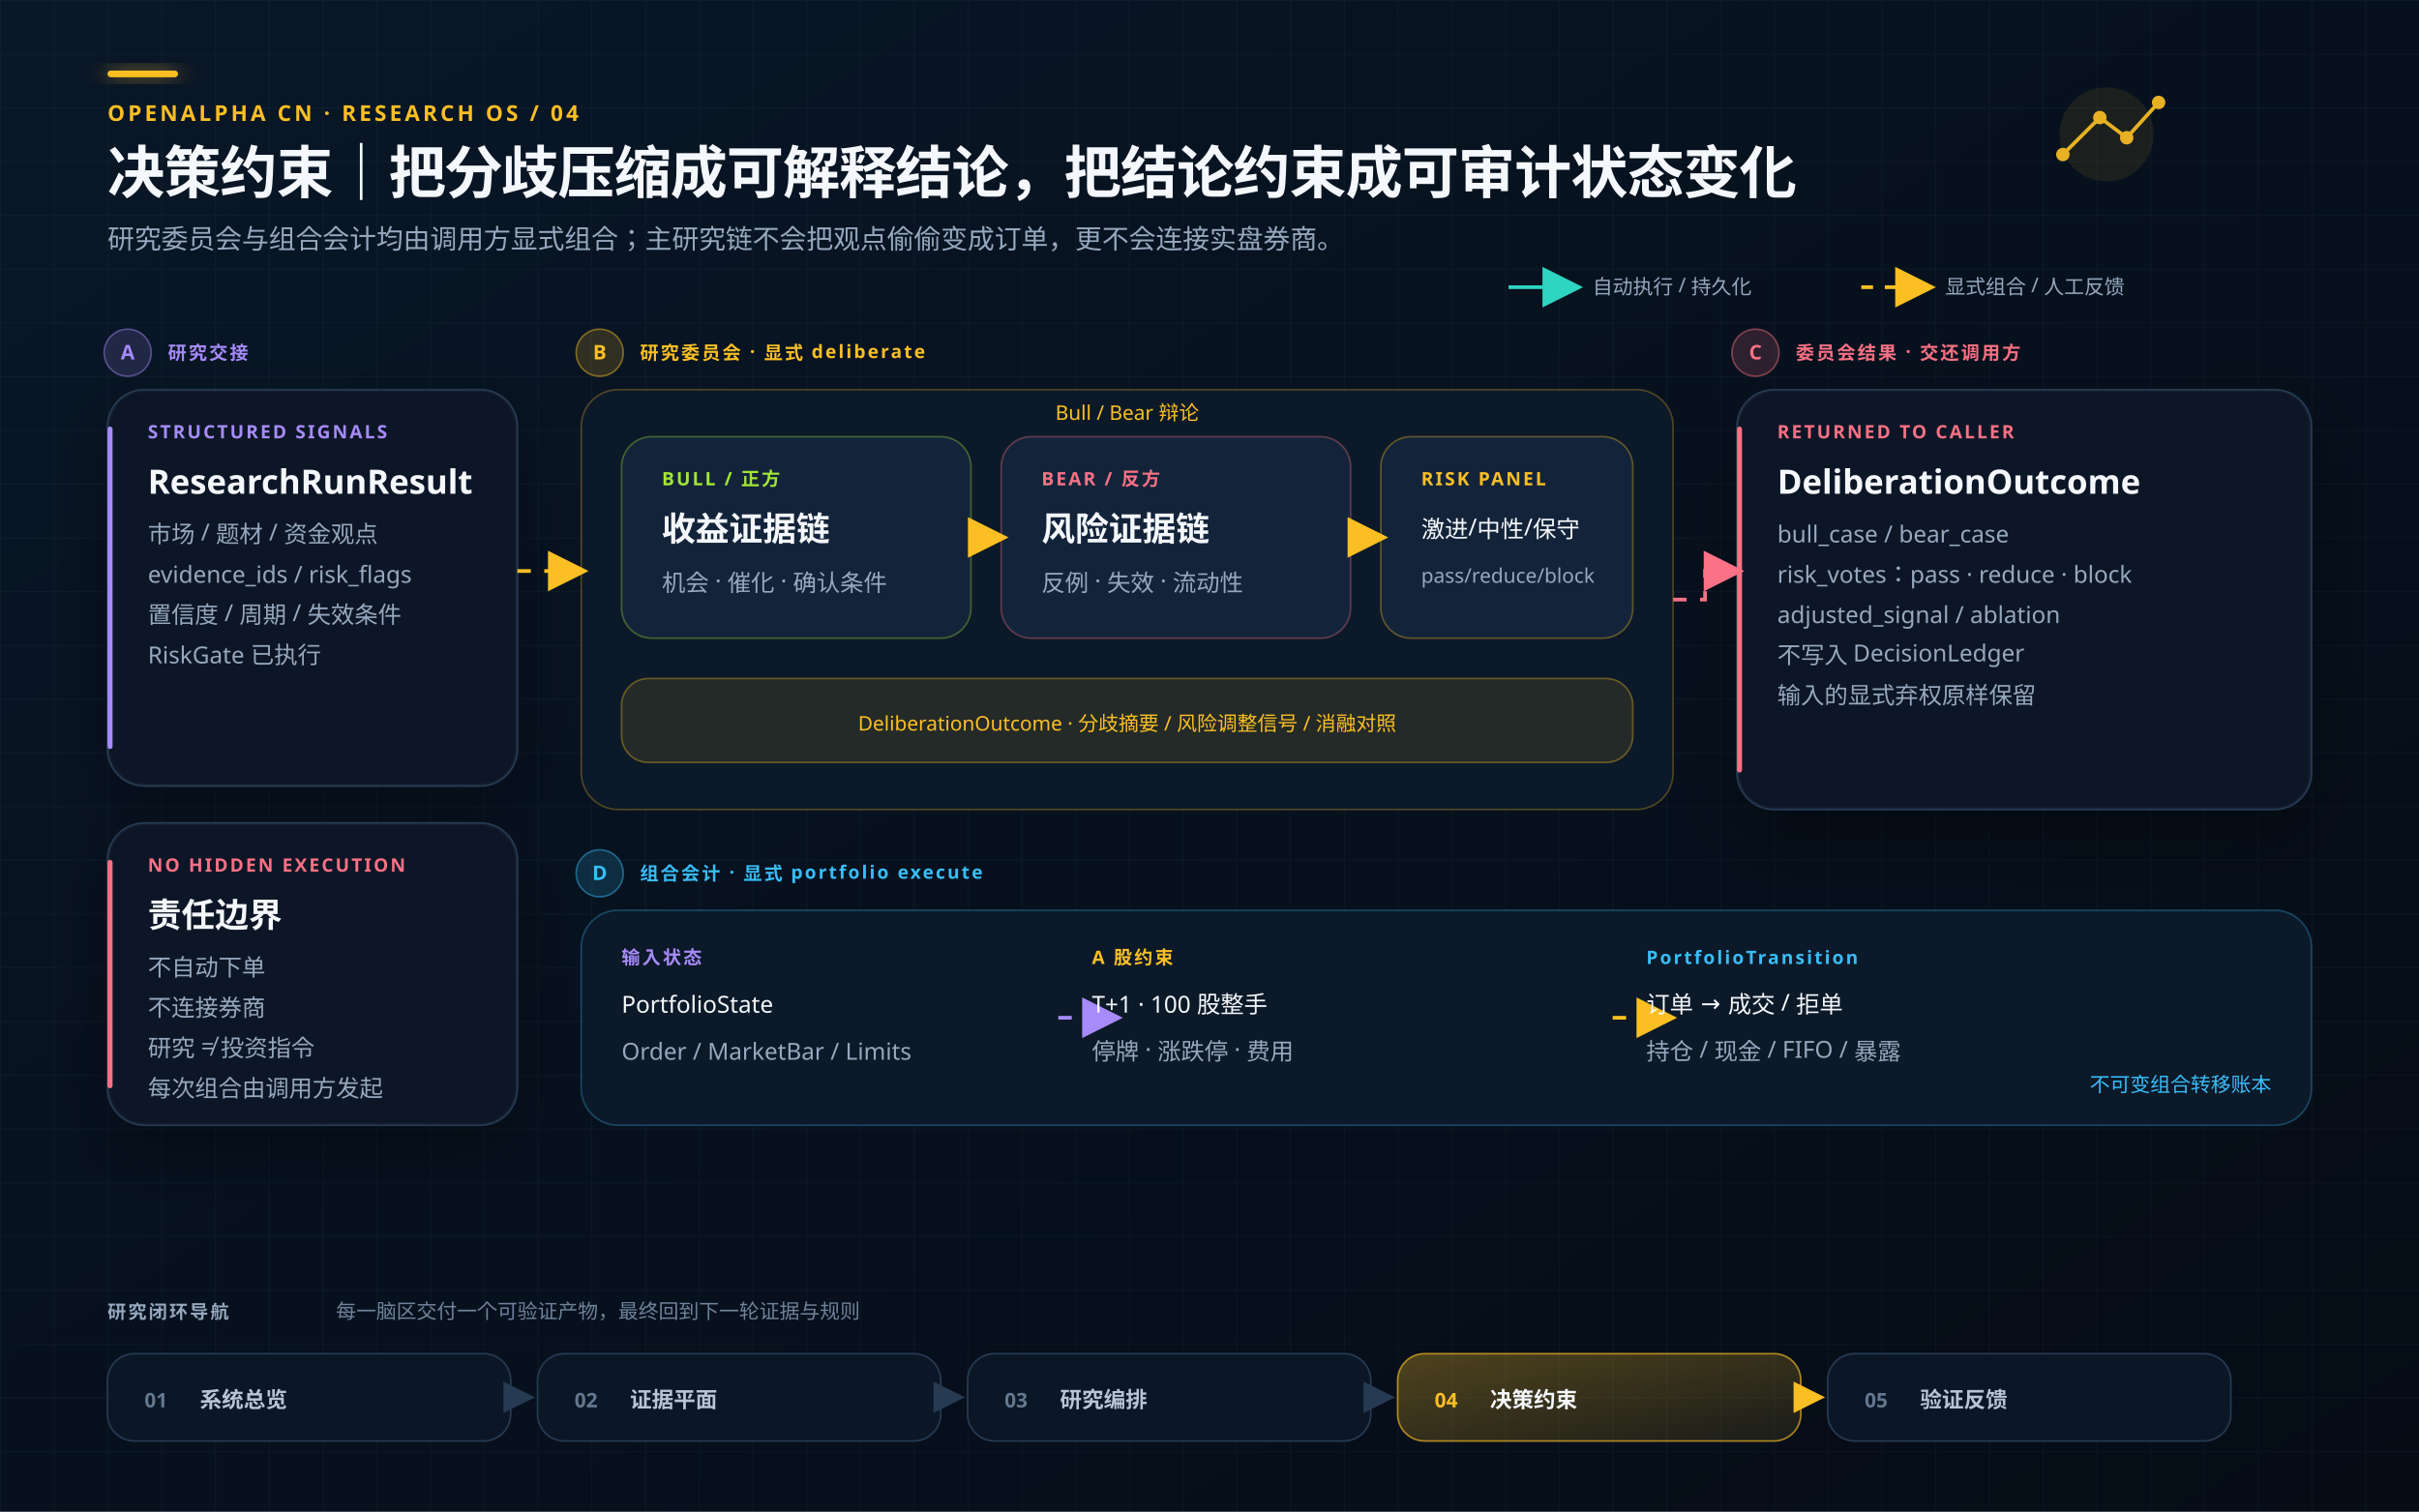
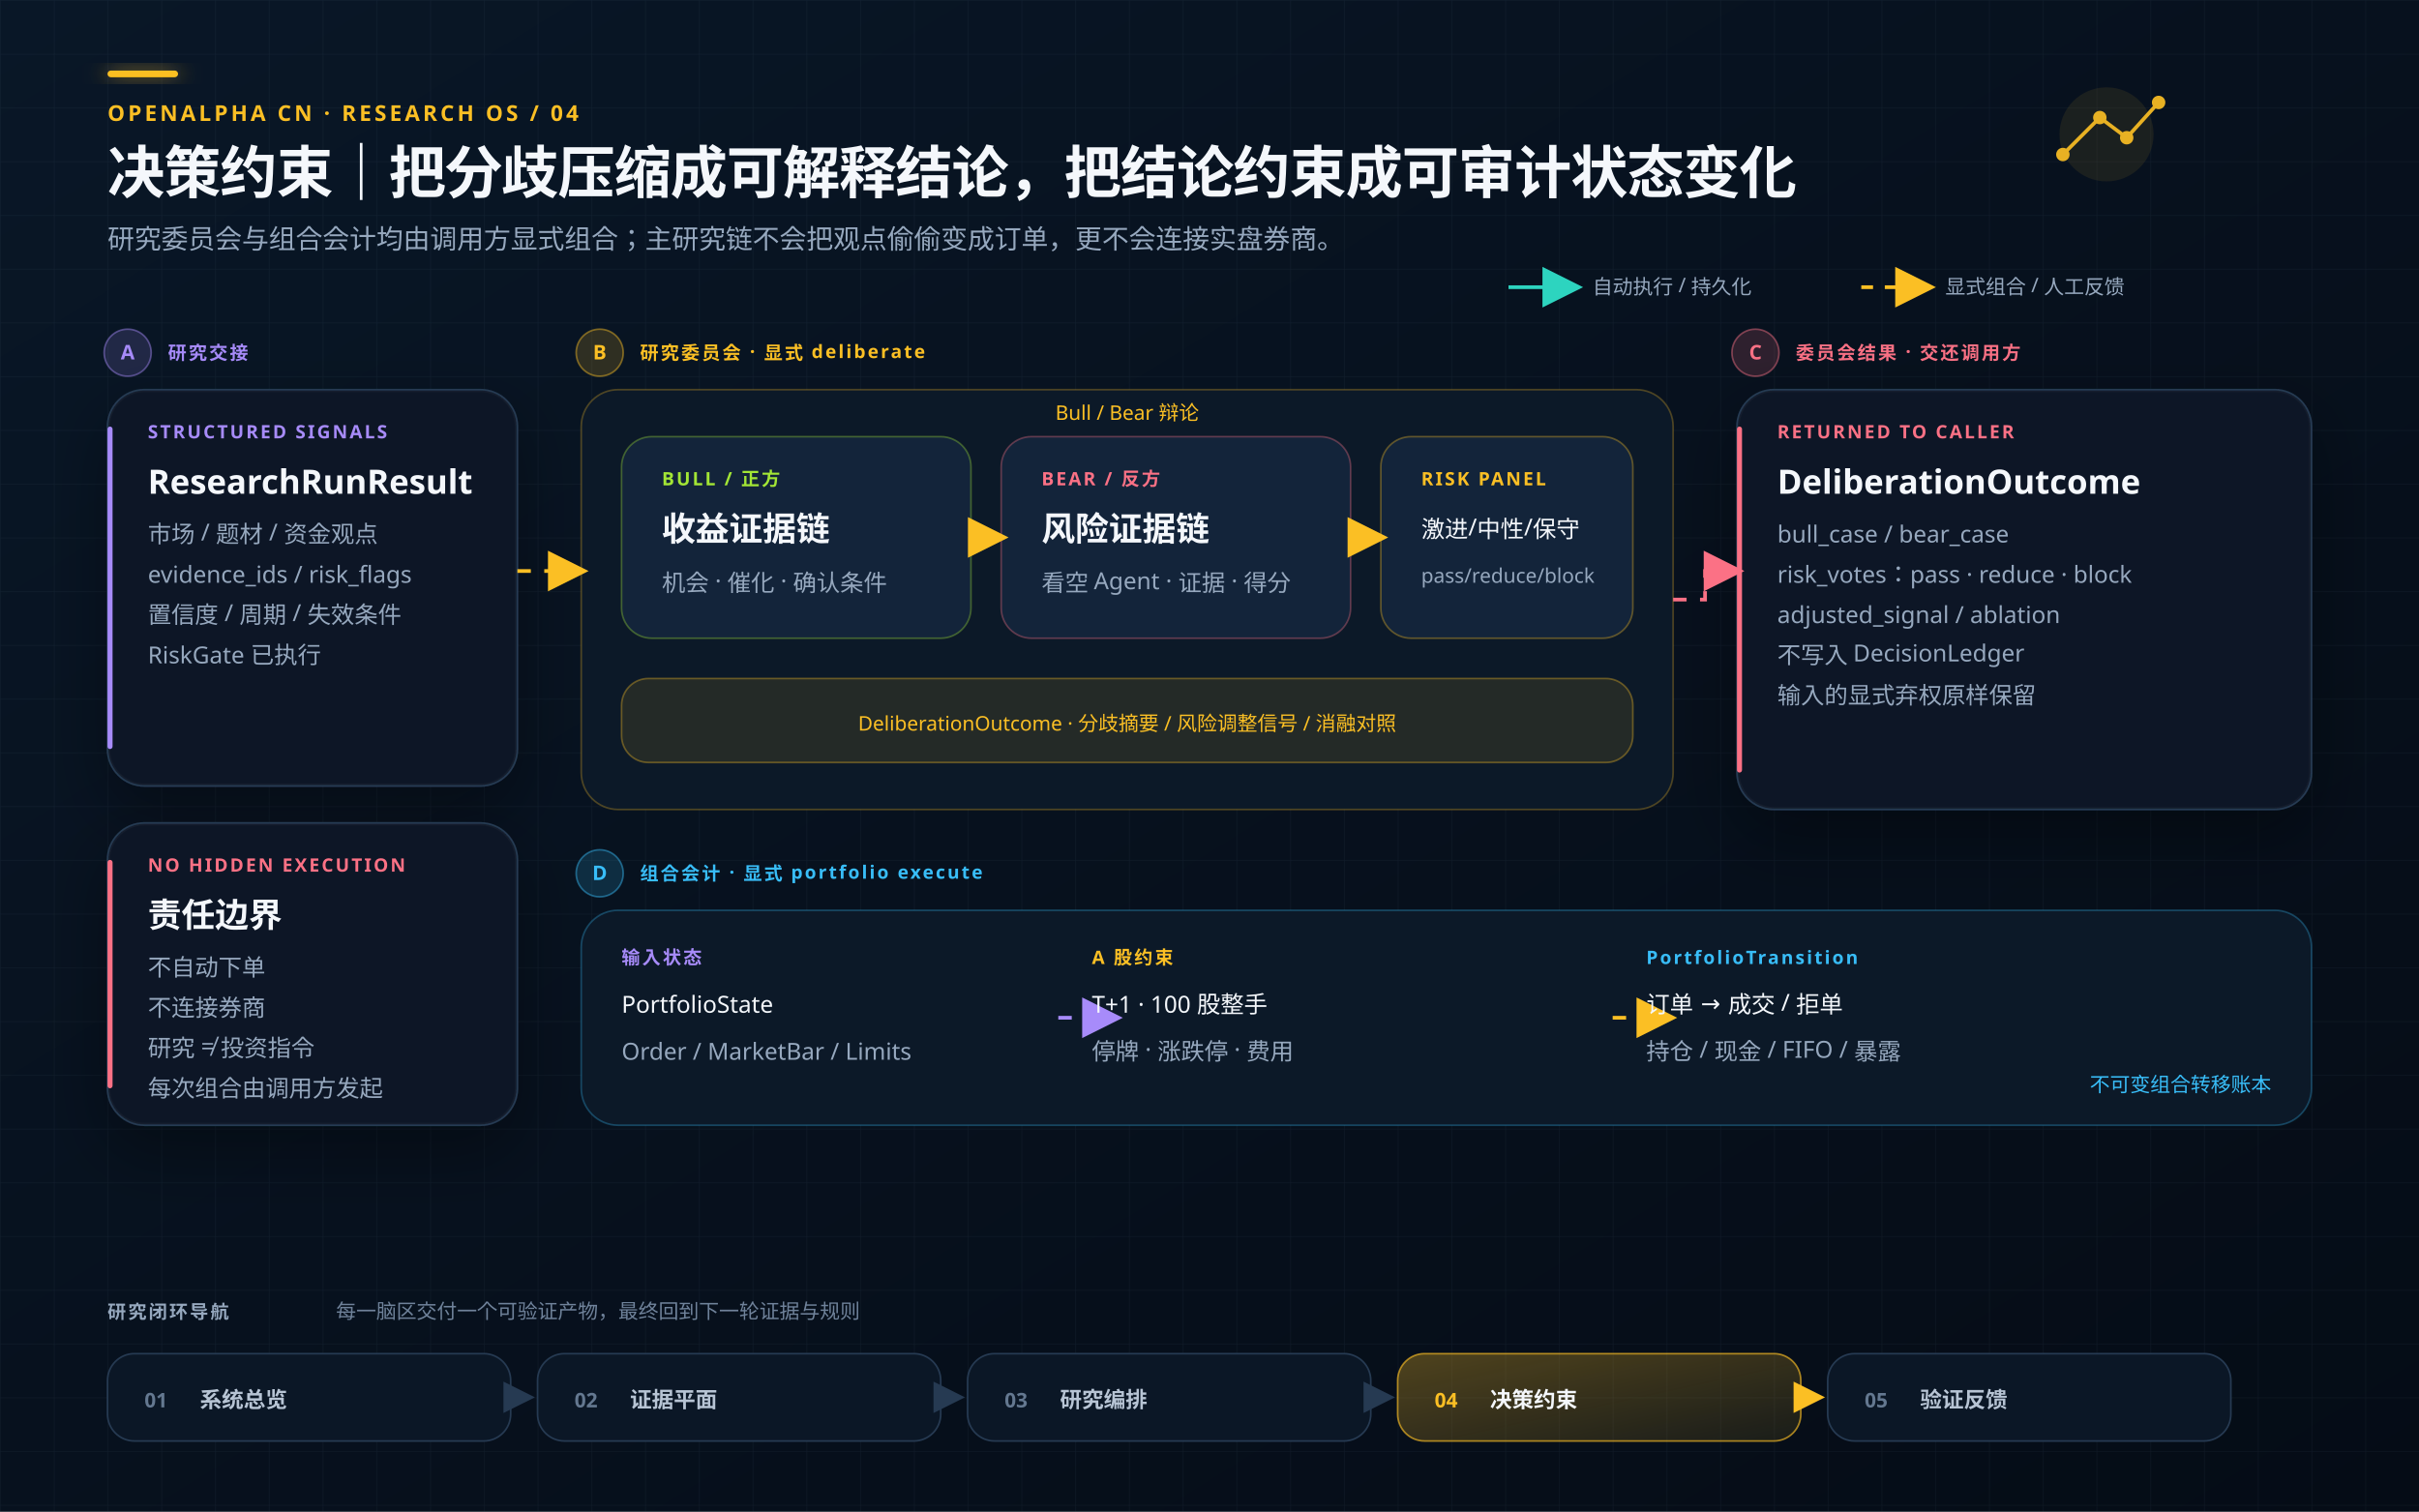
<svg xmlns="http://www.w3.org/2000/svg" width="1440" height="900" viewBox="0 0 1440 900" role="img" aria-labelledby="title desc">
  <defs>
    <linearGradient id="bgGradient" x1="0" y1="0" x2="1" y2="1">
      <stop offset="0" stop-color="#091727" />
      <stop offset=".48" stop-color="#07111E" />
      <stop offset="1" stop-color="#050C16" />
    </linearGradient>
    <radialGradient id="ambient" cx="0" cy="0" r="1" gradientTransform="translate(1160 40) rotate(135) scale(600 420)">
      <stop offset="0" stop-color="#FBBF24" stop-opacity=".16" />
      <stop offset=".62" stop-color="#FBBF24" stop-opacity=".025" />
      <stop offset="1" stop-color="#FBBF24" stop-opacity="0" />
    </radialGradient>
    <linearGradient id="activeNav" x1="0" y1="0" x2="1" y2="1">
      <stop offset="0" stop-color="#FBBF24" stop-opacity=".30" />
      <stop offset="1" stop-color="#FBBF24" stop-opacity=".08" />
    </linearGradient>
    <filter id="shadow" x="-20%" y="-20%" width="150%" height="170%">
      <feDropShadow dx="0" dy="16" stdDeviation="20" flood-color="#000000" flood-opacity=".34" />
    </filter>
    <filter id="softGlow" x="-100%" y="-100%" width="300%" height="300%">
      <feGaussianBlur stdDeviation="7" result="blur" />
      <feMerge>
        <feMergeNode in="blur" />
        <feMergeNode in="SourceGraphic" />
      </feMerge>
    </filter>
    <pattern id="grid" width="32" height="32" patternUnits="userSpaceOnUse">
      <path d="M32 0H0V32" fill="none" stroke="#6D87A3" stroke-width=".55" opacity=".12" />
    </pattern>
    <marker id="arrow" markerWidth="11" markerHeight="11" refX="9" refY="5.5" orient="auto" markerUnits="strokeWidth">
      <path d="M0 0L11 5.5L0 11Z" fill="context-stroke" />
    </marker>
    <style>
      text { font-family: Geist, "Plus Jakarta Sans", "Noto Sans SC", "Microsoft YaHei", sans-serif; }
      .eyebrow { font-size: 13px; font-weight: 760; letter-spacing: 1.8px; }
      .title { font-size: 34px; font-weight: 760; letter-spacing: -.5px; }
      .subtitle { font-size: 16px; font-weight: 480; }
      .micro { font-size: 11px; font-weight: 760; letter-spacing: 1.25px; }
      .cardTitle { font-size: 20px; font-weight: 720; }
+       .cardTitleTight { font-size: 17px; font-weight: 720; }
      .body { font-size: 14px; font-weight: 490; }
      .small { font-size: 12px; font-weight: 520; }
      .mono { font-size: 12px; font-weight: 680; font-family: Geist Mono, "Noto Sans Mono CJK SC", monospace; }
      .metric { font-size: 28px; font-weight: 780; letter-spacing: -.5px; }
      .nav { font-size: 13px; font-weight: 680; }
      .navNum { font-size: 12px; font-weight: 800; }
    </style>
  </defs>
  <rect width="1440" height="900" fill="#07111E" />
  <rect width="1440" height="900" fill="url(#bgGradient)" />
  <rect width="1440" height="900" fill="url(#ambient)" />
  <rect width="1440" height="900" fill="url(#grid)" />
  <rect x="64" y="42" width="42" height="4" rx="2" fill="#FBBF24" filter="url(#softGlow)" />
  <text x="64" y="72" class="eyebrow" fill="#FBBF24">OPENALPHA CN · RESEARCH OS / 04</text>
  <text x="64" y="115" class="title" fill="#F4F7FB">决策约束｜把分歧压缩成可解释结论，把结论约束成可审计状态变化</text>
  <text x="64" y="148" class="subtitle" fill="#96A8BE">研究委员会与组合会计均由调用方显式组合；主研究链不会把观点偷偷变成订单，更不会连接实盘券商。</text>
  <g transform="translate(1210 50)" opacity=".92">
    <circle cx="44" cy="30" r="28" fill="#FBBF24" opacity=".09" />
    <path d="M18 42L40 20L56 32L75 11" fill="none" stroke="#FBBF24" stroke-width="2.2" />
    <circle cx="18" cy="42" r="4" fill="#FBBF24" />
    <circle cx="40" cy="20" r="4" fill="#FBBF24" />
    <circle cx="56" cy="32" r="4" fill="#FBBF24" />
    <circle cx="75" cy="11" r="4" fill="#FBBF24" />
  </g>
  <line x1="898" y1="171" x2="938" y2="171" stroke="#2DD4BF" stroke-width="2.2" marker-end="url(#arrow)" />
  <text x="948" y="175" class="small" fill="#96A8BE" text-anchor="start" opacity="1">自动执行 / 持久化</text>
  <line x1="1108" y1="171" x2="1148" y2="171" stroke="#FBBF24" stroke-width="2.2" stroke-dasharray="7 7" marker-end="url(#arrow)" />
  <text x="1158" y="175" class="small" fill="#96A8BE" text-anchor="start" opacity="1">显式组合 / 人工反馈</text>
  <circle cx="76" cy="210" r="14" fill="#A78BFA" fill-opacity=".16" stroke="#A78BFA" stroke-opacity=".45" />
  <text x="76" y="214" class="navNum" fill="#A78BFA" text-anchor="middle" opacity="1">A</text>
  <text x="100" y="214" class="micro" fill="#A78BFA" text-anchor="start" opacity="1">研究交接</text>
  <rect x="64" y="232" width="244" height="236" rx="22" fill="#0C1928" stroke="#263A52" filter="url(#shadow)" />
  <rect x="65" y="233" width="242" height="234" rx="21" fill="none" stroke="#FFFFFF" stroke-opacity=".035" />
  <rect x="64" y="254" width="3" height="192" rx="1.5" fill="#A78BFA" />
  <text x="88" y="261" class="micro" fill="#A78BFA" text-anchor="start" opacity="1">STRUCTURED SIGNALS</text>
  <text x="88" y="294" class="cardTitle" fill="#F4F7FB" text-anchor="start" opacity="1">ResearchRunResult</text>
  <text x="88" y="323" class="body" fill="#96A8BE" text-anchor="start" opacity="1">市场 / 题材 / 资金观点</text>
  <text x="88" y="347" class="body" fill="#96A8BE" text-anchor="start" opacity="1">evidence_ids / risk_flags</text>
  <text x="88" y="371" class="body" fill="#96A8BE" text-anchor="start" opacity="1">置信度 / 周期 / 失效条件</text>
  <text x="88" y="395" class="body" fill="#96A8BE" text-anchor="start" opacity="1">RiskGate 已执行</text>
  <rect x="64" y="490" width="244" height="180" rx="22" fill="#0C1928" stroke="#263A52" filter="url(#shadow)" />
  <rect x="65" y="491" width="242" height="178" rx="21" fill="none" stroke="#FFFFFF" stroke-opacity=".035" />
  <rect x="64" y="512" width="3" height="136" rx="1.5" fill="#FB7185" />
  <text x="88" y="519" class="micro" fill="#FB7185" text-anchor="start" opacity="1">NO HIDDEN EXECUTION</text>
  <text x="88" y="552" class="cardTitle" fill="#F4F7FB" text-anchor="start" opacity="1">责任边界</text>
  <text x="88" y="581" class="body" fill="#96A8BE" text-anchor="start" opacity="1">不自动下单</text>
  <text x="88" y="605" class="body" fill="#96A8BE" text-anchor="start" opacity="1">不连接券商</text>
  <text x="88" y="629" class="body" fill="#96A8BE" text-anchor="start" opacity="1">研究 ≠ 投资指令</text>
  <text x="88" y="653" class="body" fill="#96A8BE" text-anchor="start" opacity="1">每次组合由调用方发起</text>
  <circle cx="357" cy="210" r="14" fill="#FBBF24" fill-opacity=".16" stroke="#FBBF24" stroke-opacity=".45" />
  <text x="357" y="214" class="navNum" fill="#FBBF24" text-anchor="middle" opacity="1">B</text>
  <text x="381" y="214" class="micro" fill="#FBBF24" text-anchor="start" opacity="1">研究委员会 · 显式 deliberate</text>
  <rect x="346" y="232" width="650" height="250" rx="22" fill="#0C1928" stroke="#FBBF24" stroke-opacity=".28" />
  <text x="671" y="250" class="small" fill="#FBBF24" text-anchor="middle" opacity="1">Bull / Bear 辩论</text>
  <rect x="370" y="260" width="208" height="120" rx="18" fill="#13243A" stroke="#A3E635" stroke-opacity=".34" />
  <text x="394" y="289" class="micro" fill="#A3E635" text-anchor="start" opacity="1">BULL / 正方</text>
  <text x="394" y="322" class="cardTitle" fill="#F4F7FB" text-anchor="start" opacity="1">收益证据链</text>
  <text x="394" y="352" class="body" fill="#96A8BE" text-anchor="start" opacity="1">机会 · 催化 · 确认条件</text>
  <rect x="596" y="260" width="208" height="120" rx="18" fill="#13243A" stroke="#FB7185" stroke-opacity=".34" />
  <text x="620" y="289" class="micro" fill="#FB7185" text-anchor="start" opacity="1">BEAR / 反方</text>
  <text x="620" y="322" class="cardTitle" fill="#F4F7FB" text-anchor="start" opacity="1">风险证据链</text>
-   <text x="620" y="352" class="body" fill="#96A8BE" text-anchor="start" opacity="1">反例 · 失效 · 流动性</text>
+   <text x="620" y="352" class="body" fill="#96A8BE" text-anchor="start" opacity="1">看空 Agent · 证据 · 得分</text>
  <rect x="822" y="260" width="150" height="120" rx="18" fill="#13243A" stroke="#FBBF24" stroke-opacity=".34" />
  <text x="846" y="289" class="micro" fill="#FBBF24" text-anchor="start" opacity="1">RISK PANEL</text>
  <text x="846" y="320" class="body" fill="#F4F7FB" text-anchor="start" opacity="1">激进/中性/保守</text>
  <text x="846" y="347" class="small" fill="#96A8BE" text-anchor="start" opacity="1">pass/reduce/block</text>
  <path d="M308 340H346" fill="none" stroke="#FBBF24" stroke-width="2.2" stroke-dasharray="8 8" marker-end="url(#arrow)" opacity="1" />
  <path d="M578 320L596 320" fill="none" stroke="#FBBF24" stroke-width="2.2" stroke-dasharray="8 8" marker-end="url(#arrow)" />
  <path d="M804 320L822 320" fill="none" stroke="#FBBF24" stroke-width="2.2" stroke-dasharray="8 8" marker-end="url(#arrow)" />
  <rect x="370" y="404" width="602" height="50" rx="16" fill="#FBBF24" fill-opacity=".10" stroke="#FBBF24" stroke-opacity=".35" />
  <text x="671" y="435" class="small" fill="#FBBF24" text-anchor="middle" opacity="1">DeliberationOutcome · 分歧摘要 / 风险调整信号 / 消融对照</text>
  <circle cx="1045" cy="210" r="14" fill="#FB7185" fill-opacity=".16" stroke="#FB7185" stroke-opacity=".45" />
  <text x="1045" y="214" class="navNum" fill="#FB7185" text-anchor="middle" opacity="1">C</text>
  <text x="1069" y="214" class="micro" fill="#FB7185" text-anchor="start" opacity="1">委员会结果 · 交还调用方</text>
  <rect x="1034" y="232" width="342" height="250" rx="22" fill="#0C1928" stroke="#263A52" filter="url(#shadow)" />
  <rect x="1035" y="233" width="340" height="248" rx="21" fill="none" stroke="#FFFFFF" stroke-opacity=".035" />
  <rect x="1034" y="254" width="3" height="206" rx="1.5" fill="#FB7185" />
  <text x="1058" y="261" class="micro" fill="#FB7185" text-anchor="start" opacity="1">RETURNED TO CALLER</text>
  <text x="1058" y="294" class="cardTitle" fill="#F4F7FB" text-anchor="start" opacity="1">DeliberationOutcome</text>
  <text x="1058" y="323" class="body" fill="#96A8BE" text-anchor="start" opacity="1">bull_case / bear_case</text>
  <text x="1058" y="347" class="body" fill="#96A8BE" text-anchor="start" opacity="1">risk_votes：pass · reduce · block</text>
  <text x="1058" y="371" class="body" fill="#96A8BE" text-anchor="start" opacity="1">adjusted_signal / ablation</text>
  <text x="1058" y="395" class="body" fill="#96A8BE" text-anchor="start" opacity="1">不写入 DecisionLedger</text>
  <text x="1058" y="419" class="body" fill="#96A8BE" text-anchor="start" opacity="1">输入的显式弃权原样保留</text>
  <path d="M996 357H1015V340H1034" fill="none" stroke="#FB7185" stroke-width="2.2" stroke-dasharray="8 8" marker-end="url(#arrow)" opacity="1" />
  <circle cx="357" cy="520" r="14" fill="#38BDF8" fill-opacity=".16" stroke="#38BDF8" stroke-opacity=".45" />
  <text x="357" y="524" class="navNum" fill="#38BDF8" text-anchor="middle" opacity="1">D</text>
  <text x="381" y="524" class="micro" fill="#38BDF8" text-anchor="start" opacity="1">组合会计 · 显式 portfolio execute</text>
  <rect x="346" y="542" width="1030" height="128" rx="22" fill="#0C1928" stroke="#38BDF8" stroke-opacity=".30" />
  <text x="370" y="574" class="micro" fill="#A78BFA" text-anchor="start" opacity="1">输入状态</text>
  <text x="370" y="603" class="body" fill="#F4F7FB" text-anchor="start" opacity="1">PortfolioState</text>
  <text x="370" y="631" class="body" fill="#96A8BE" text-anchor="start" opacity="1">Order / MarketBar / Limits</text>
  <path d="M630 606L664 606" fill="none" stroke="#A78BFA" stroke-width="2.2" stroke-dasharray="8 8" marker-end="url(#arrow)" />
  <text x="650" y="574" class="micro" fill="#FBBF24" text-anchor="start" opacity="1">A 股约束</text>
  <text x="650" y="603" class="body" fill="#F4F7FB" text-anchor="start" opacity="1">T+1 · 100 股整手</text>
  <text x="650" y="631" class="body" fill="#96A8BE" text-anchor="start" opacity="1">停牌 · 涨跌停 · 费用</text>
  <path d="M960 606L994 606" fill="none" stroke="#FBBF24" stroke-width="2.2" stroke-dasharray="8 8" marker-end="url(#arrow)" />
  <text x="980" y="574" class="micro" fill="#38BDF8" text-anchor="start" opacity="1">PortfolioTransition</text>
  <text x="980" y="603" class="body" fill="#F4F7FB" text-anchor="start" opacity="1">订单 → 成交 / 拒单</text>
  <text x="980" y="631" class="body" fill="#96A8BE" text-anchor="start" opacity="1">持仓 / 现金 / FIFO / 暴露</text>
  <text x="1352" y="650" class="small" fill="#38BDF8" text-anchor="end" opacity="1">不可变组合转移账本</text>
  <text x="64" y="785" class="micro" fill="#96A8BE" text-anchor="start" opacity="1">研究闭环导航</text>
  <text x="200" y="785" class="small" fill="#6F829A" text-anchor="start" opacity="1">每一脑区交付一个可验证产物，最终回到下一轮证据与规则</text>
  <rect x="64" y="806" width="240" height="52" rx="16" fill="#0B1726" stroke="#263A52" />
  <text x="86" y="838" class="navNum" fill="#647890" text-anchor="start" opacity="1">01</text>
  <text x="119" y="838" class="nav" fill="#B7C4D4" text-anchor="start" opacity="1">系统总览</text>
  <path d="M309 832H315" stroke="#263A52" stroke-width="1.7" marker-end="url(#arrow)" />
  <rect x="320" y="806" width="240" height="52" rx="16" fill="#0B1726" stroke="#263A52" />
  <text x="342" y="838" class="navNum" fill="#647890" text-anchor="start" opacity="1">02</text>
  <text x="375" y="838" class="nav" fill="#B7C4D4" text-anchor="start" opacity="1">证据平面</text>
  <path d="M565 832H571" stroke="#263A52" stroke-width="1.7" marker-end="url(#arrow)" />
  <rect x="576" y="806" width="240" height="52" rx="16" fill="#0B1726" stroke="#263A52" />
  <text x="598" y="838" class="navNum" fill="#647890" text-anchor="start" opacity="1">03</text>
  <text x="631" y="838" class="nav" fill="#B7C4D4" text-anchor="start" opacity="1">研究编排</text>
  <path d="M821 832H827" stroke="#263A52" stroke-width="1.7" marker-end="url(#arrow)" />
  <rect x="832" y="806" width="240" height="52" rx="16" fill="url(#activeNav)" stroke="#FBBF24" stroke-opacity=".64" />
  <text x="854" y="838" class="navNum" fill="#FBBF24" text-anchor="start" opacity="1">04</text>
  <text x="887" y="838" class="nav" fill="#F4F7FB" text-anchor="start" opacity="1">决策约束</text>
  <path d="M1077 832H1083" stroke="#FBBF24" stroke-width="1.7" marker-end="url(#arrow)" />
  <rect x="1088" y="806" width="240" height="52" rx="16" fill="#0B1726" stroke="#263A52" />
  <text x="1110" y="838" class="navNum" fill="#647890" text-anchor="start" opacity="1">05</text>
  <text x="1143" y="838" class="nav" fill="#B7C4D4" text-anchor="start" opacity="1">验证反馈</text>
</svg>
